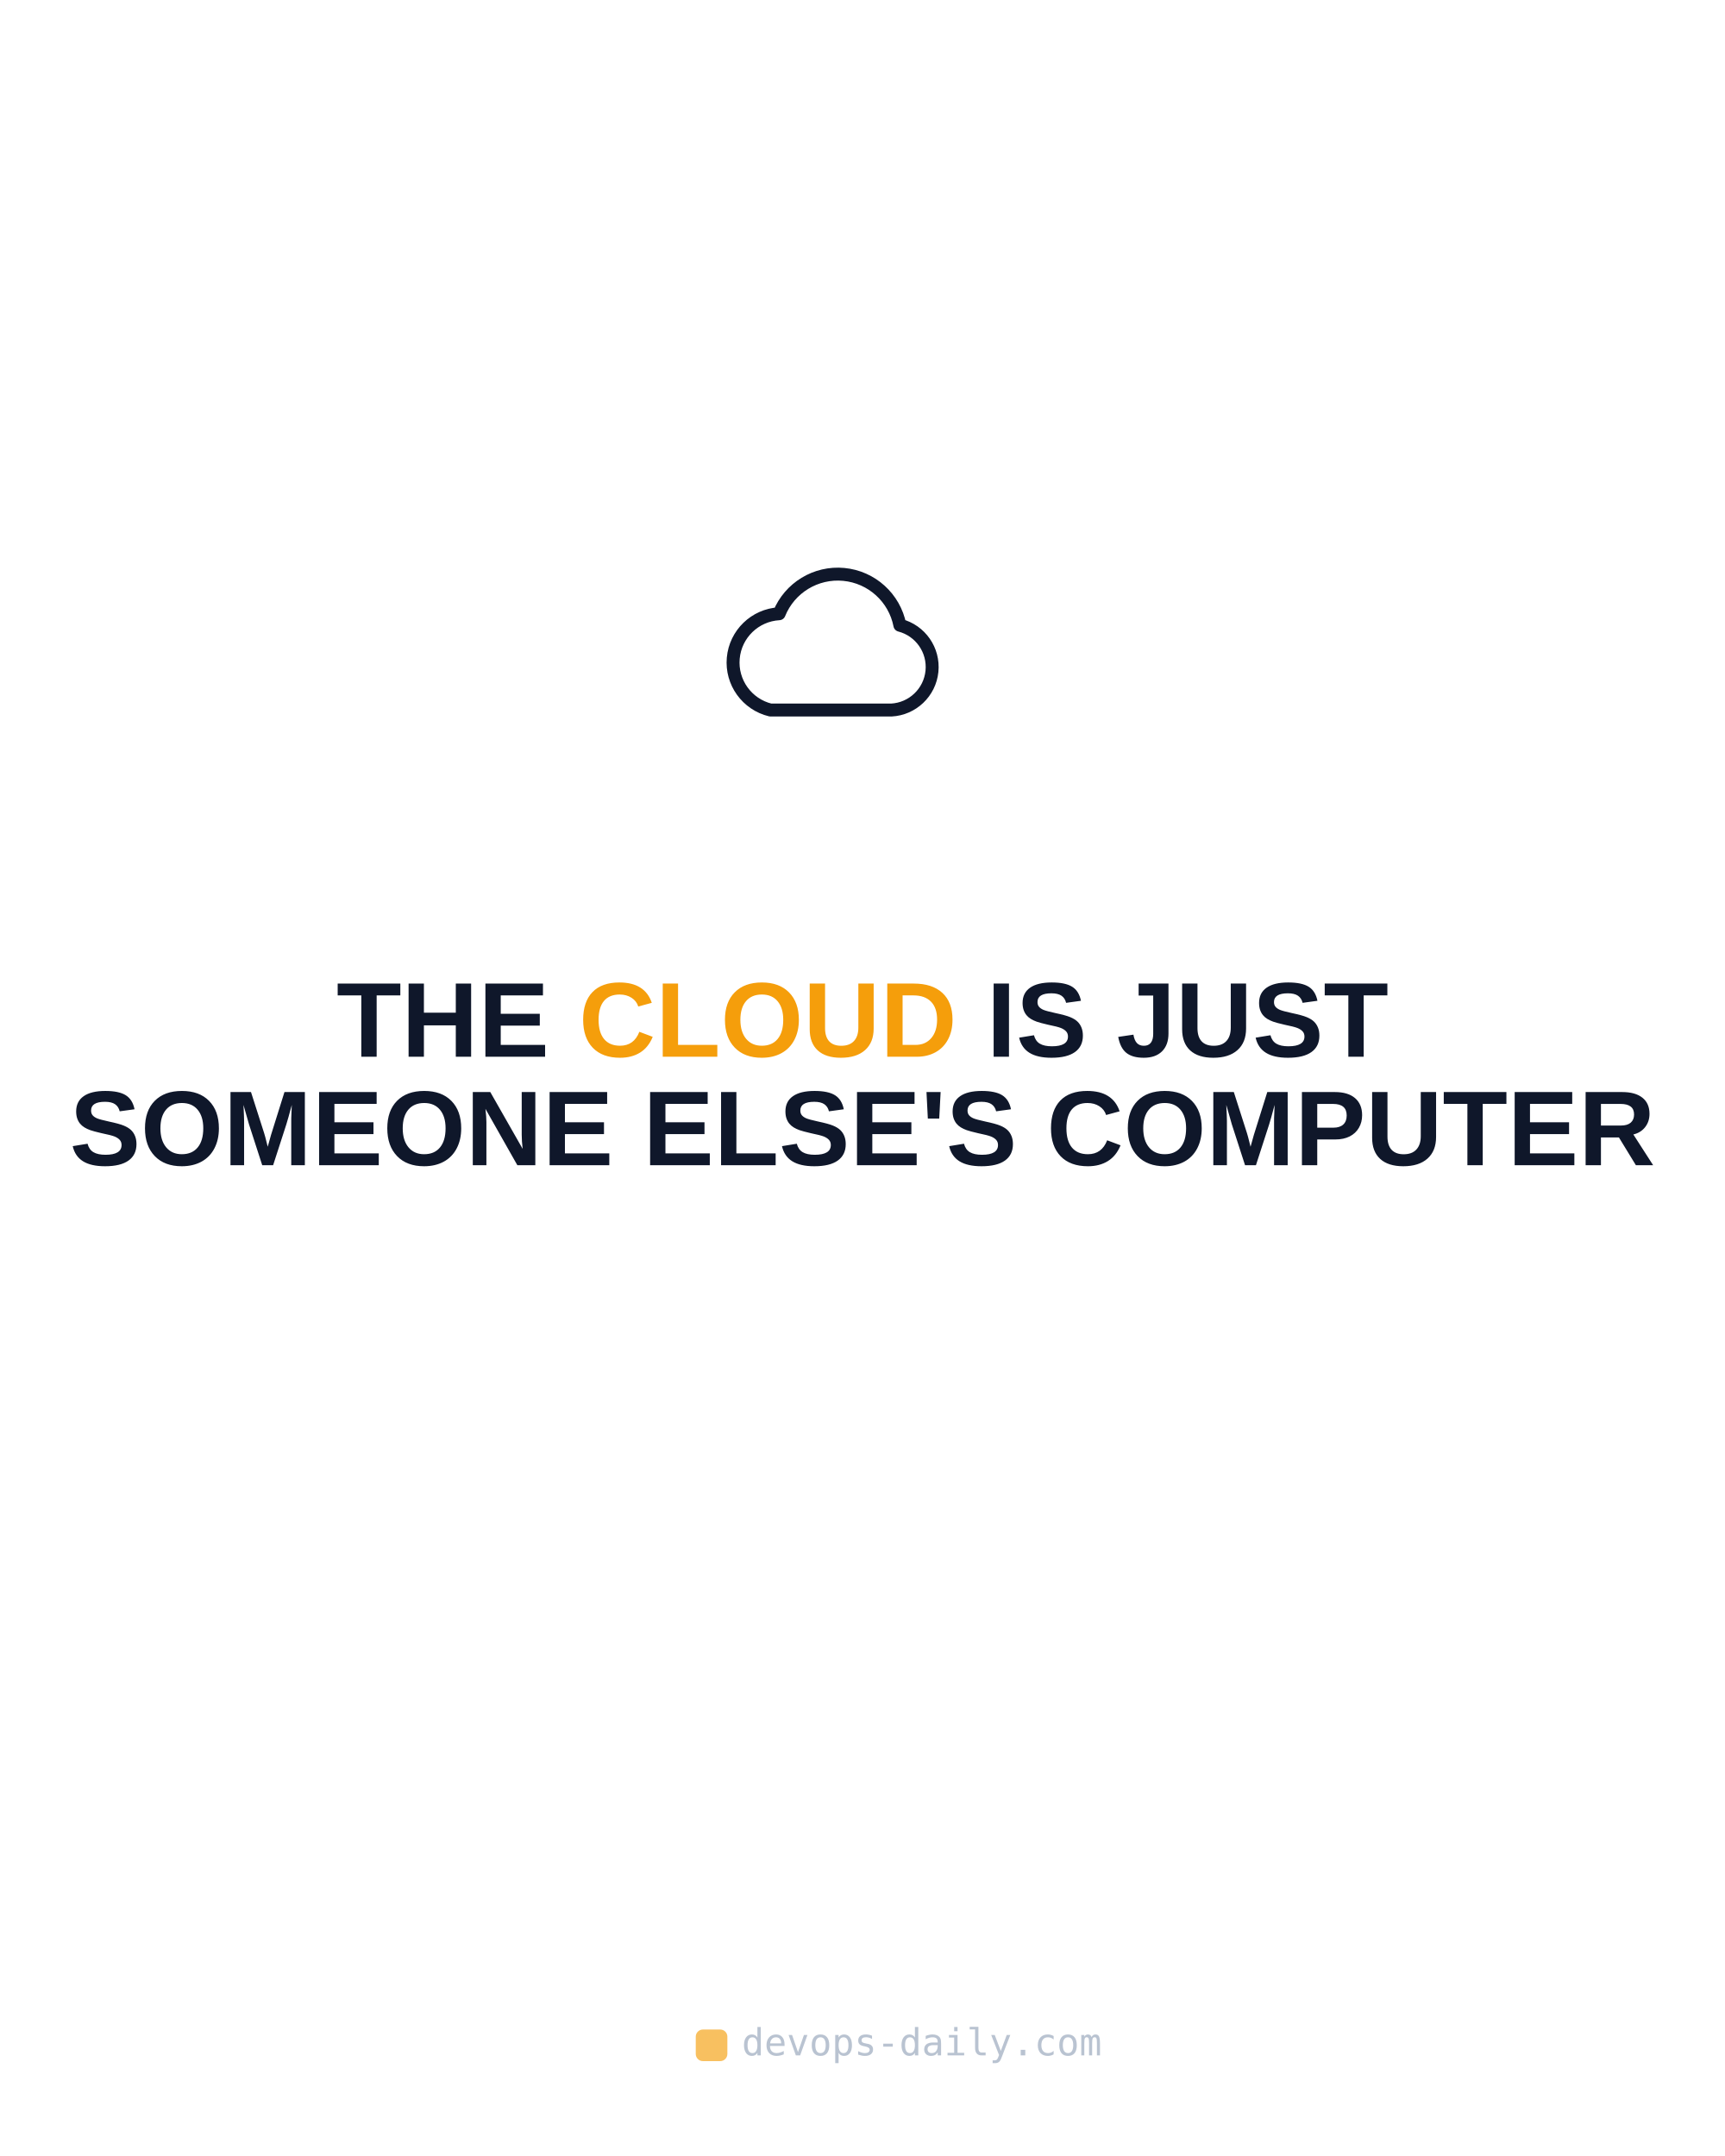
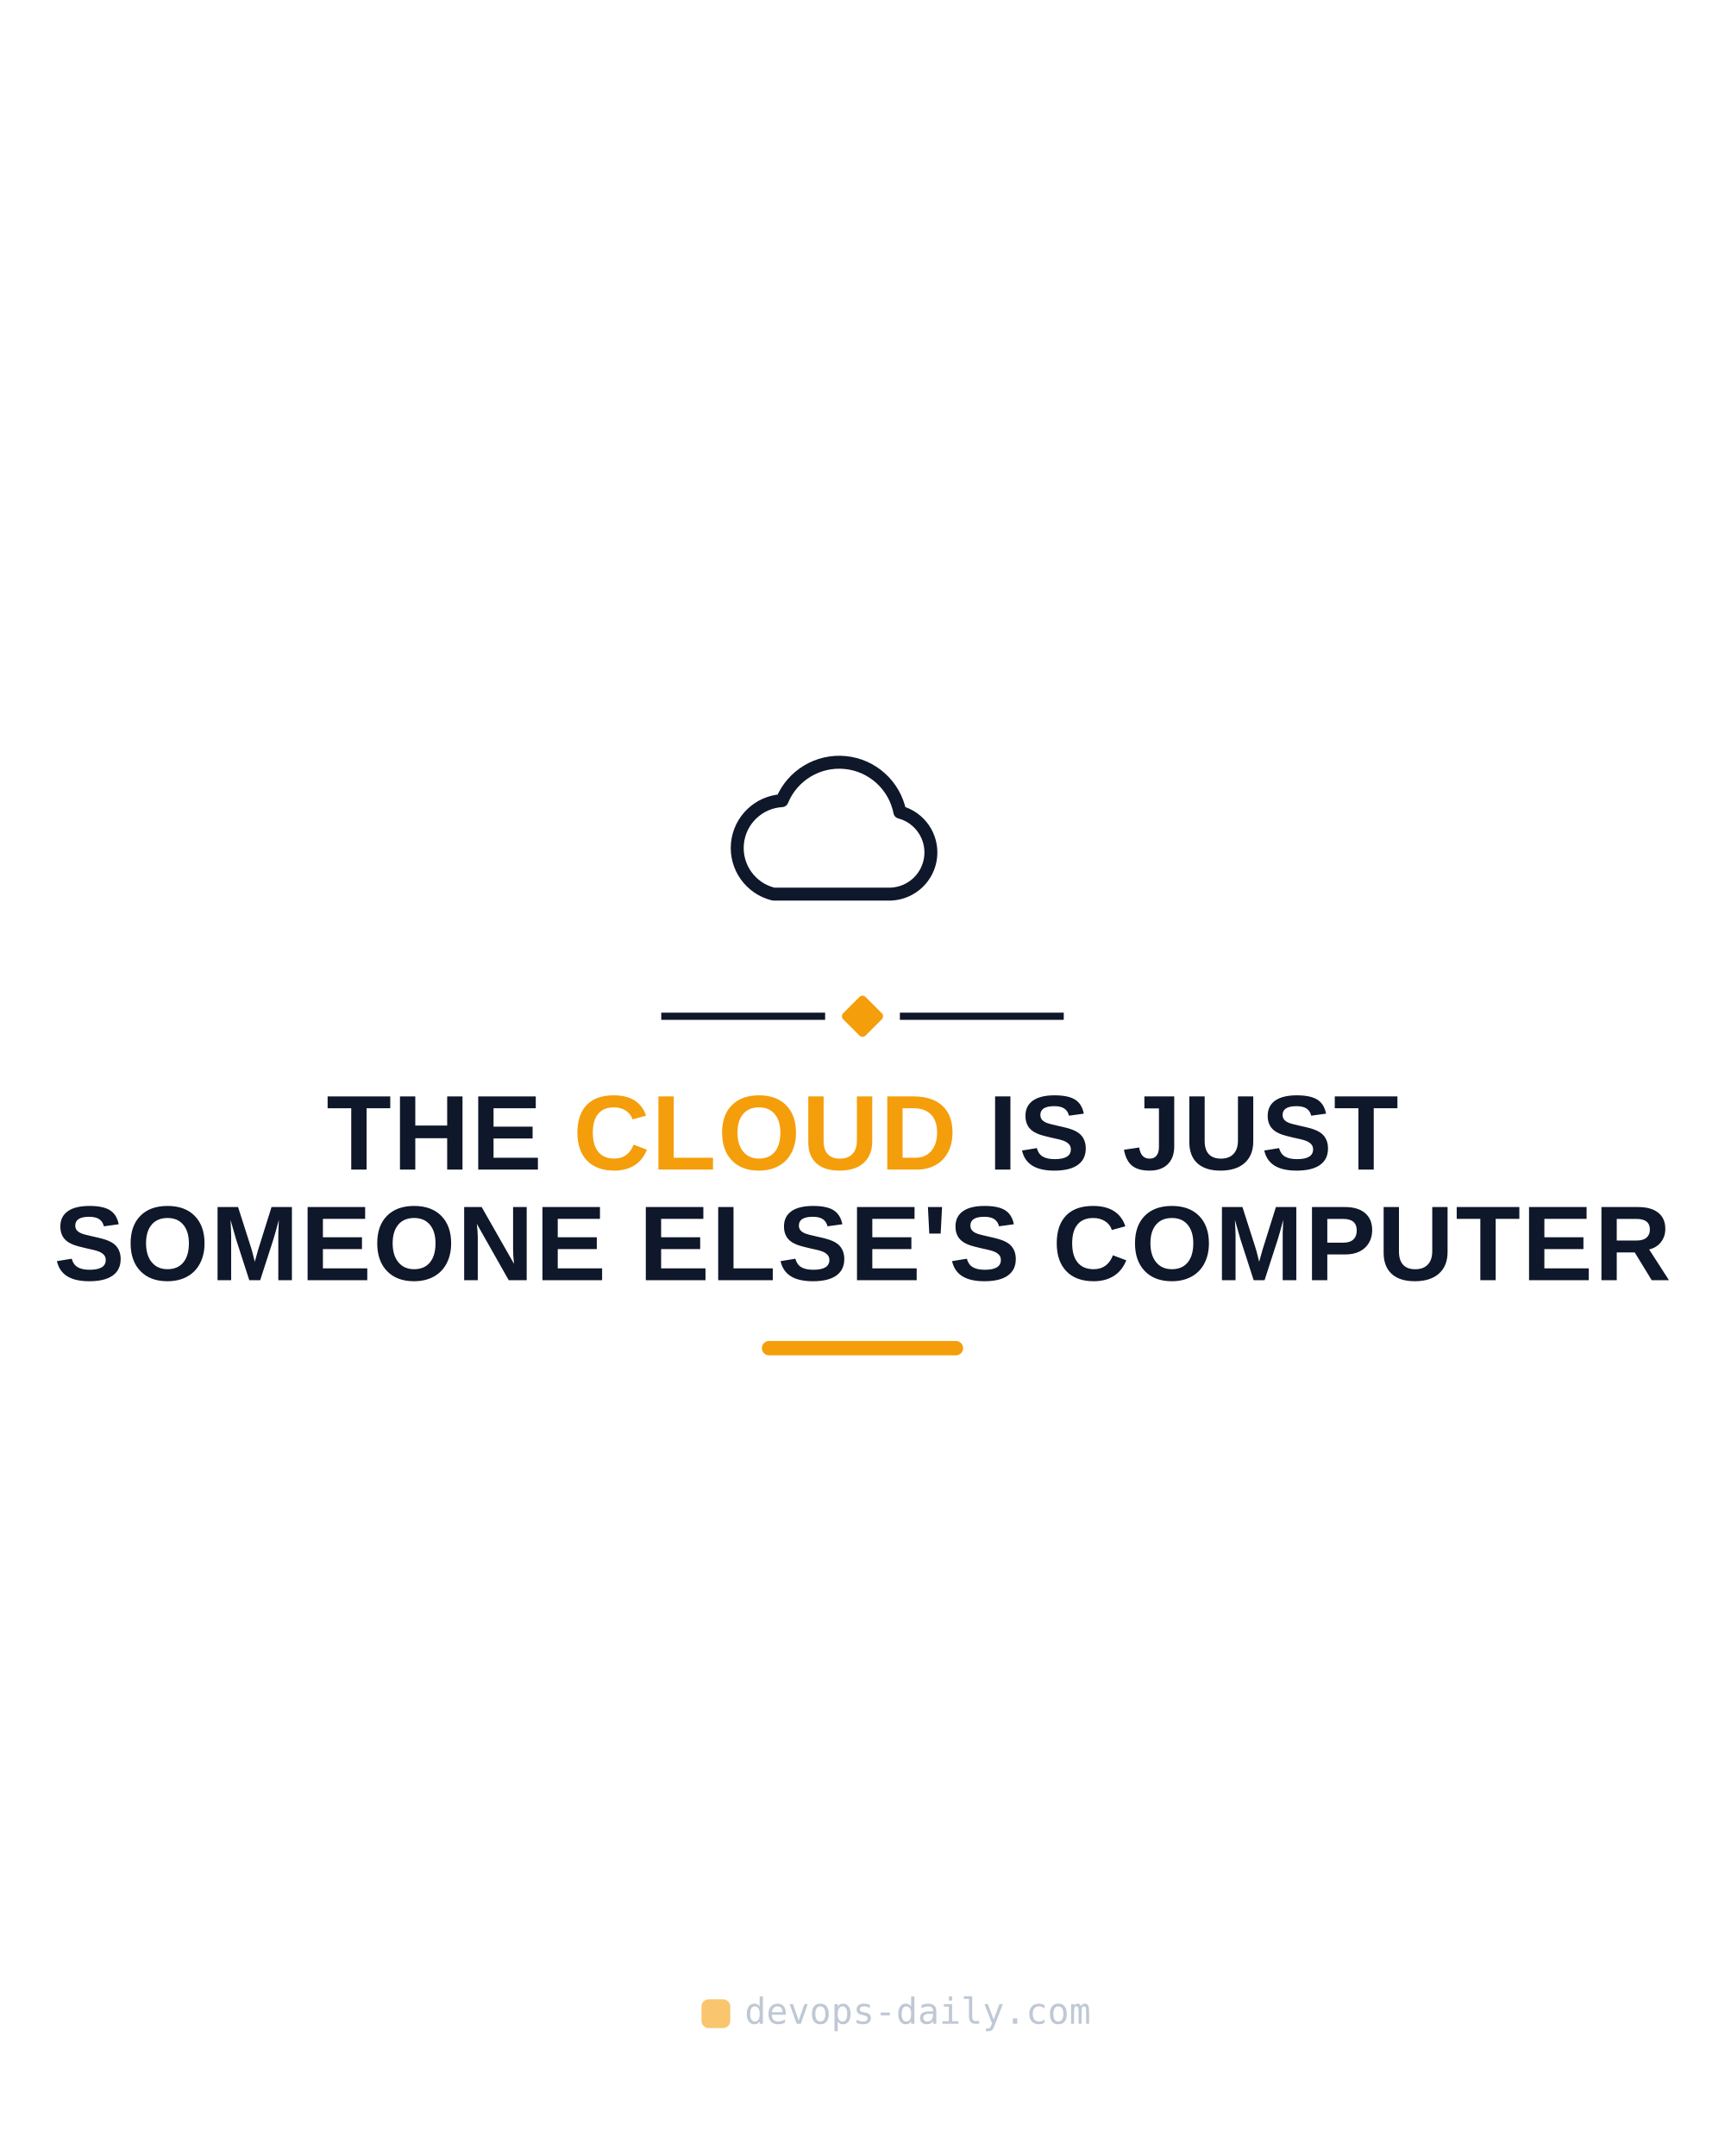
<svg xmlns="http://www.w3.org/2000/svg" width="1200" height="1500" viewBox="0 0 1200 1500">
-   <g transform="translate(600, 470)">
-     <path d="M -64 24 a 34 34 0 0 1 6 -67 a 44 44 0 0 1 84 8 a 30 30 0 0 1 -6 59 Z" fill="none" stroke="#0f172a" stroke-width="9" stroke-linejoin="round" />
+   <g transform="translate(600, 599.04)">
+     <path d="M -62 23 a 33 33 0 0 1 6 -65 a 43 43 0 0 1 82 8 a 29 29 0 0 1 -6 57 Z" fill="none" stroke="#0f172a" stroke-width="9" stroke-linejoin="round" />
  </g>
-   <text x="600" y="735.2" text-anchor="middle" font-family="Arial, Helvetica, sans-serif" font-weight="800" font-size="74" fill="#0f172a">THE <tspan fill="#f59e0b">CLOUD</tspan> IS JUST</text>
-   <text x="600" y="810.68" text-anchor="middle" font-family="Arial, Helvetica, sans-serif" font-weight="800" font-size="74" fill="#0f172a">SOMEONE ELSE'S COMPUTER</text>
-   <g opacity="0.65">
-     <rect x="484" y="1412" width="22" height="22" rx="5" fill="#f59e0b" />
-     <text x="516" y="1430" font-family="monospace" font-size="26" fill="#94a3b8">devops-daily.com</text>
+   <g>
+     <line x1="460" y1="707.04" x2="574" y2="707.04" stroke="#0f172a" stroke-width="5" />
+     <rect x="589" y="696.04" width="22" height="22" rx="3" transform="rotate(45 600 707.04)" fill="#f59e0b" />
+     <line x1="626" y1="707.04" x2="740" y2="707.04" stroke="#0f172a" stroke-width="5" />
+   </g>
+   <text x="600" y="813.72" text-anchor="middle" font-family="Arial, Helvetica, sans-serif" font-weight="800" font-size="74" letter-spacing="1" fill="#0f172a">THE <tspan fill="#f59e0b">CLOUD</tspan> IS JUST</text>
+   <text x="600" y="890.68" text-anchor="middle" font-family="Arial, Helvetica, sans-serif" font-weight="800" font-size="74" letter-spacing="1" fill="#0f172a">SOMEONE ELSE'S COMPUTER</text>
+   <rect x="530" y="932.96" width="140" height="10" rx="5" fill="#f59e0b" />
+   <g opacity="0.6">
+     <rect x="488" y="1391" width="20" height="20" rx="5" fill="#f59e0b" />
+     <text x="518" y="1408" font-family="monospace" font-size="25" fill="#94a3b8">devops-daily.com</text>
  </g>
</svg>
